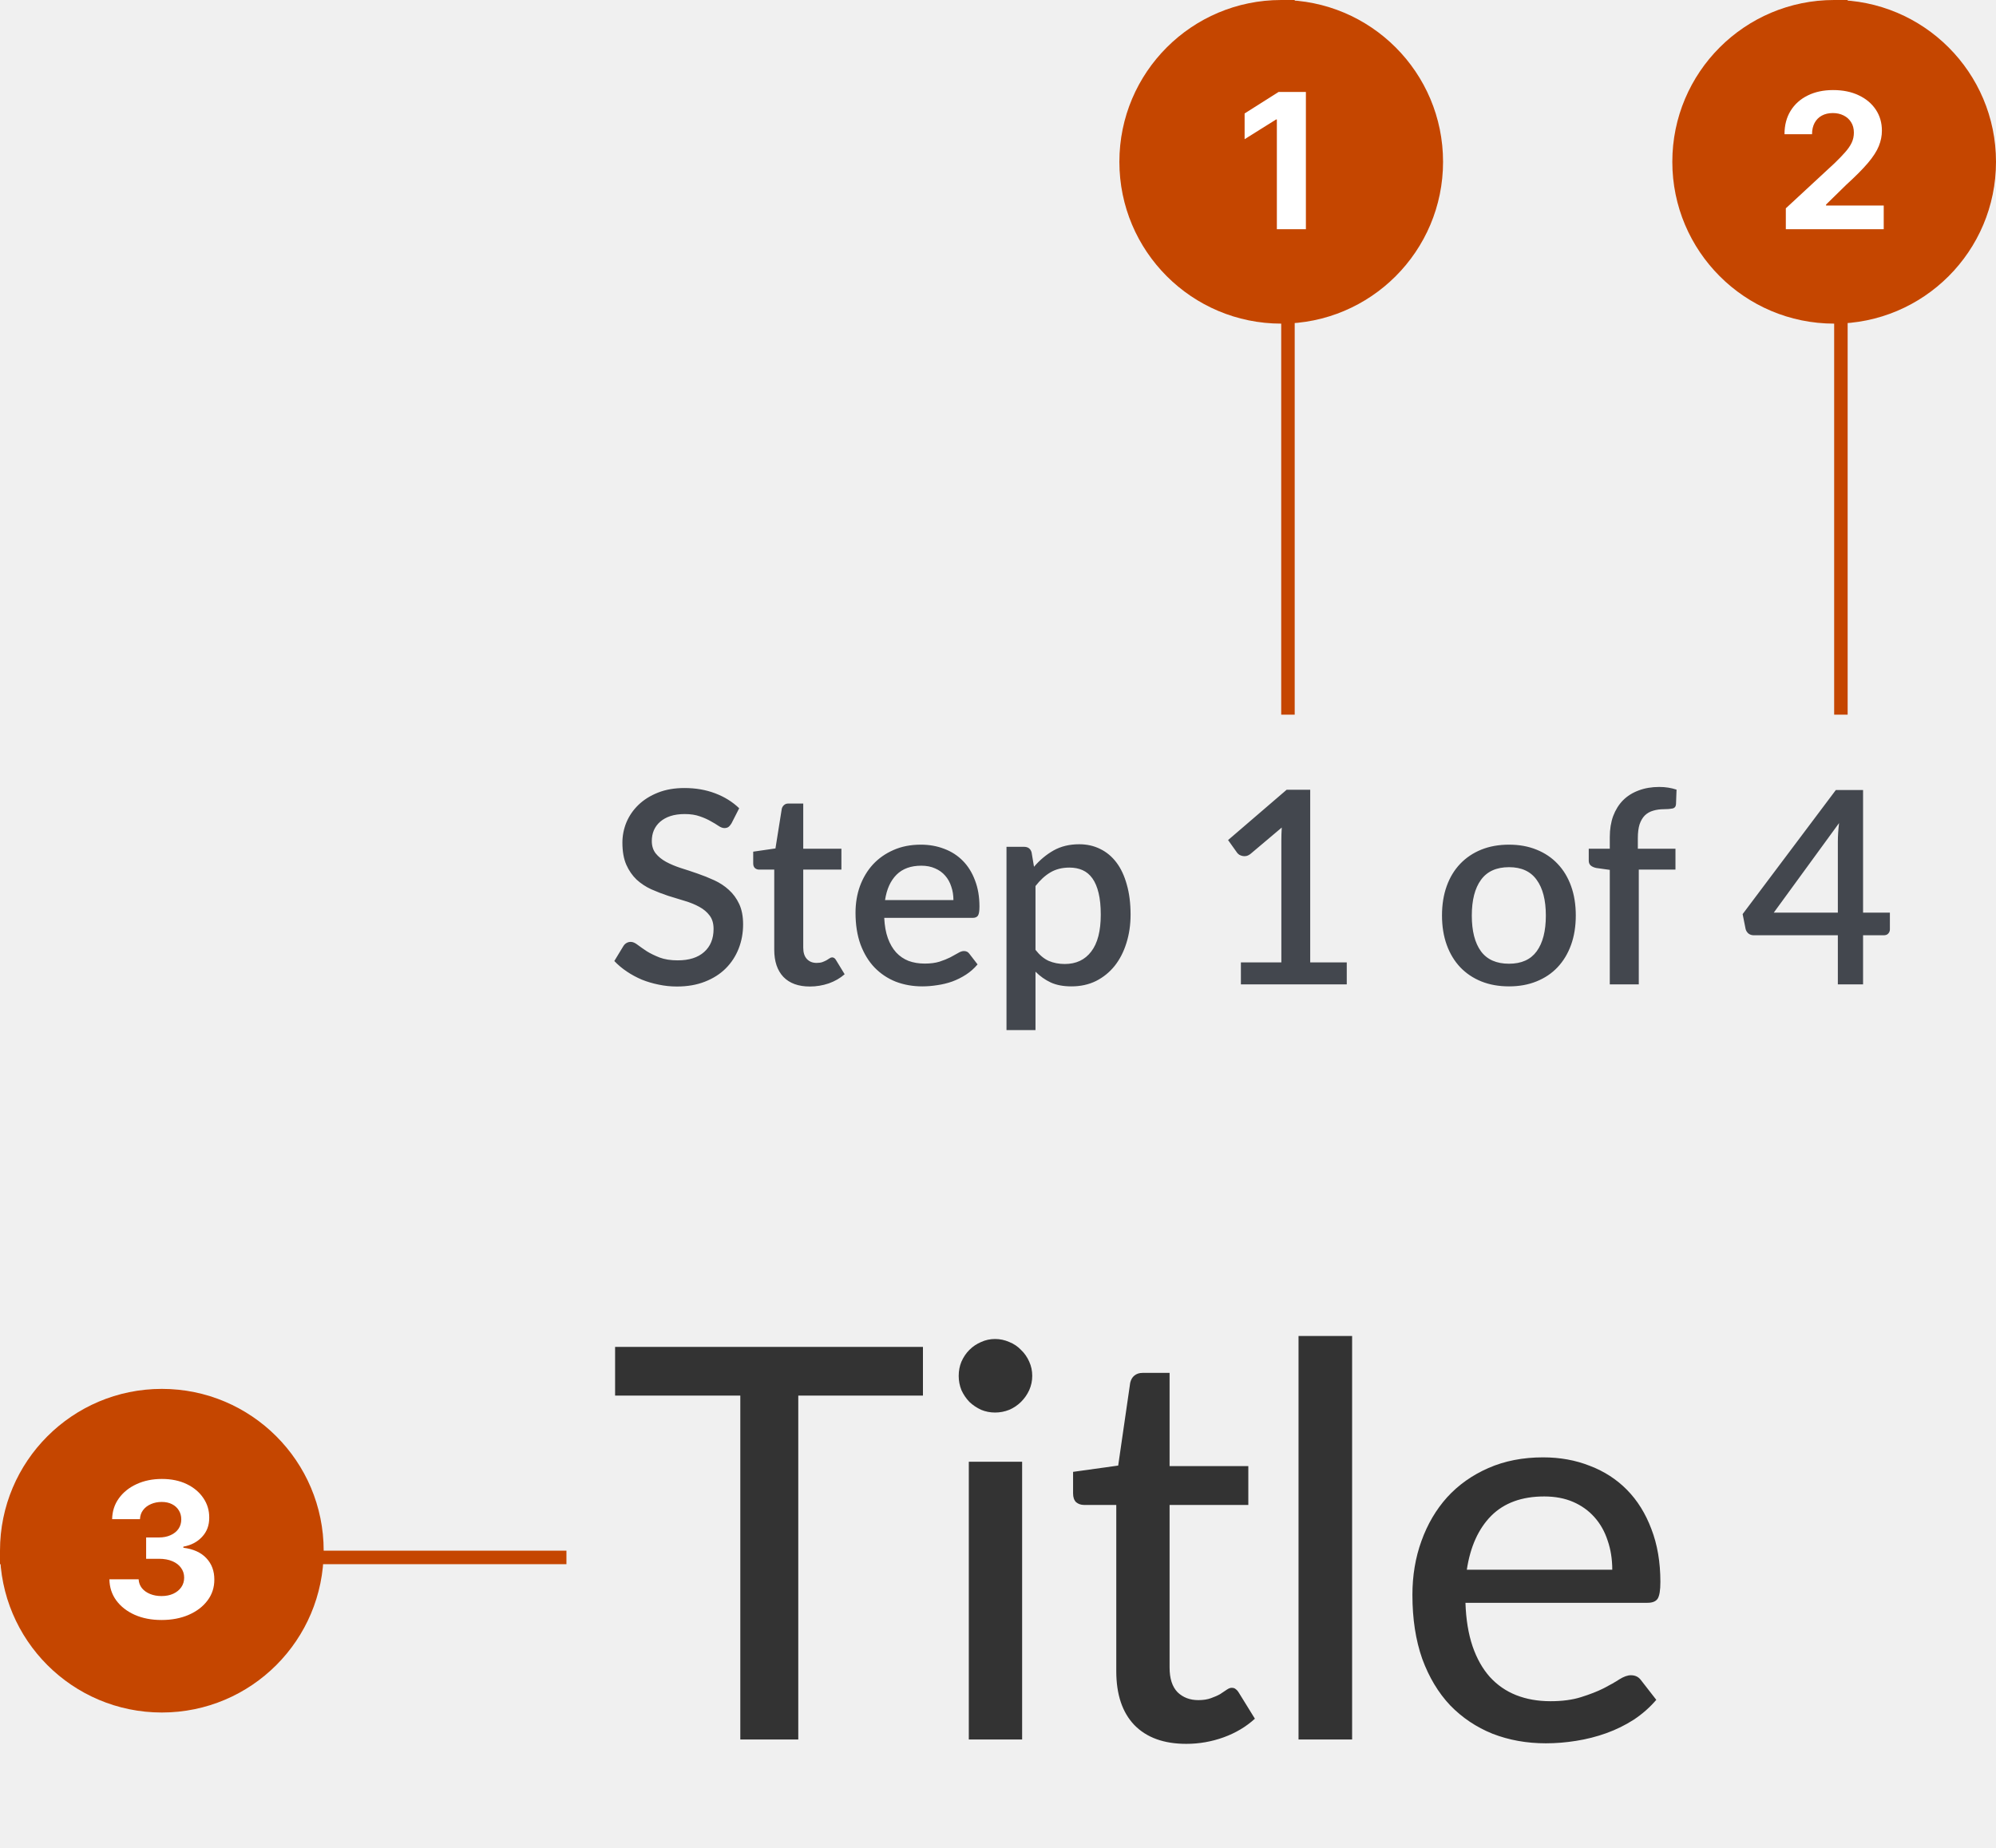
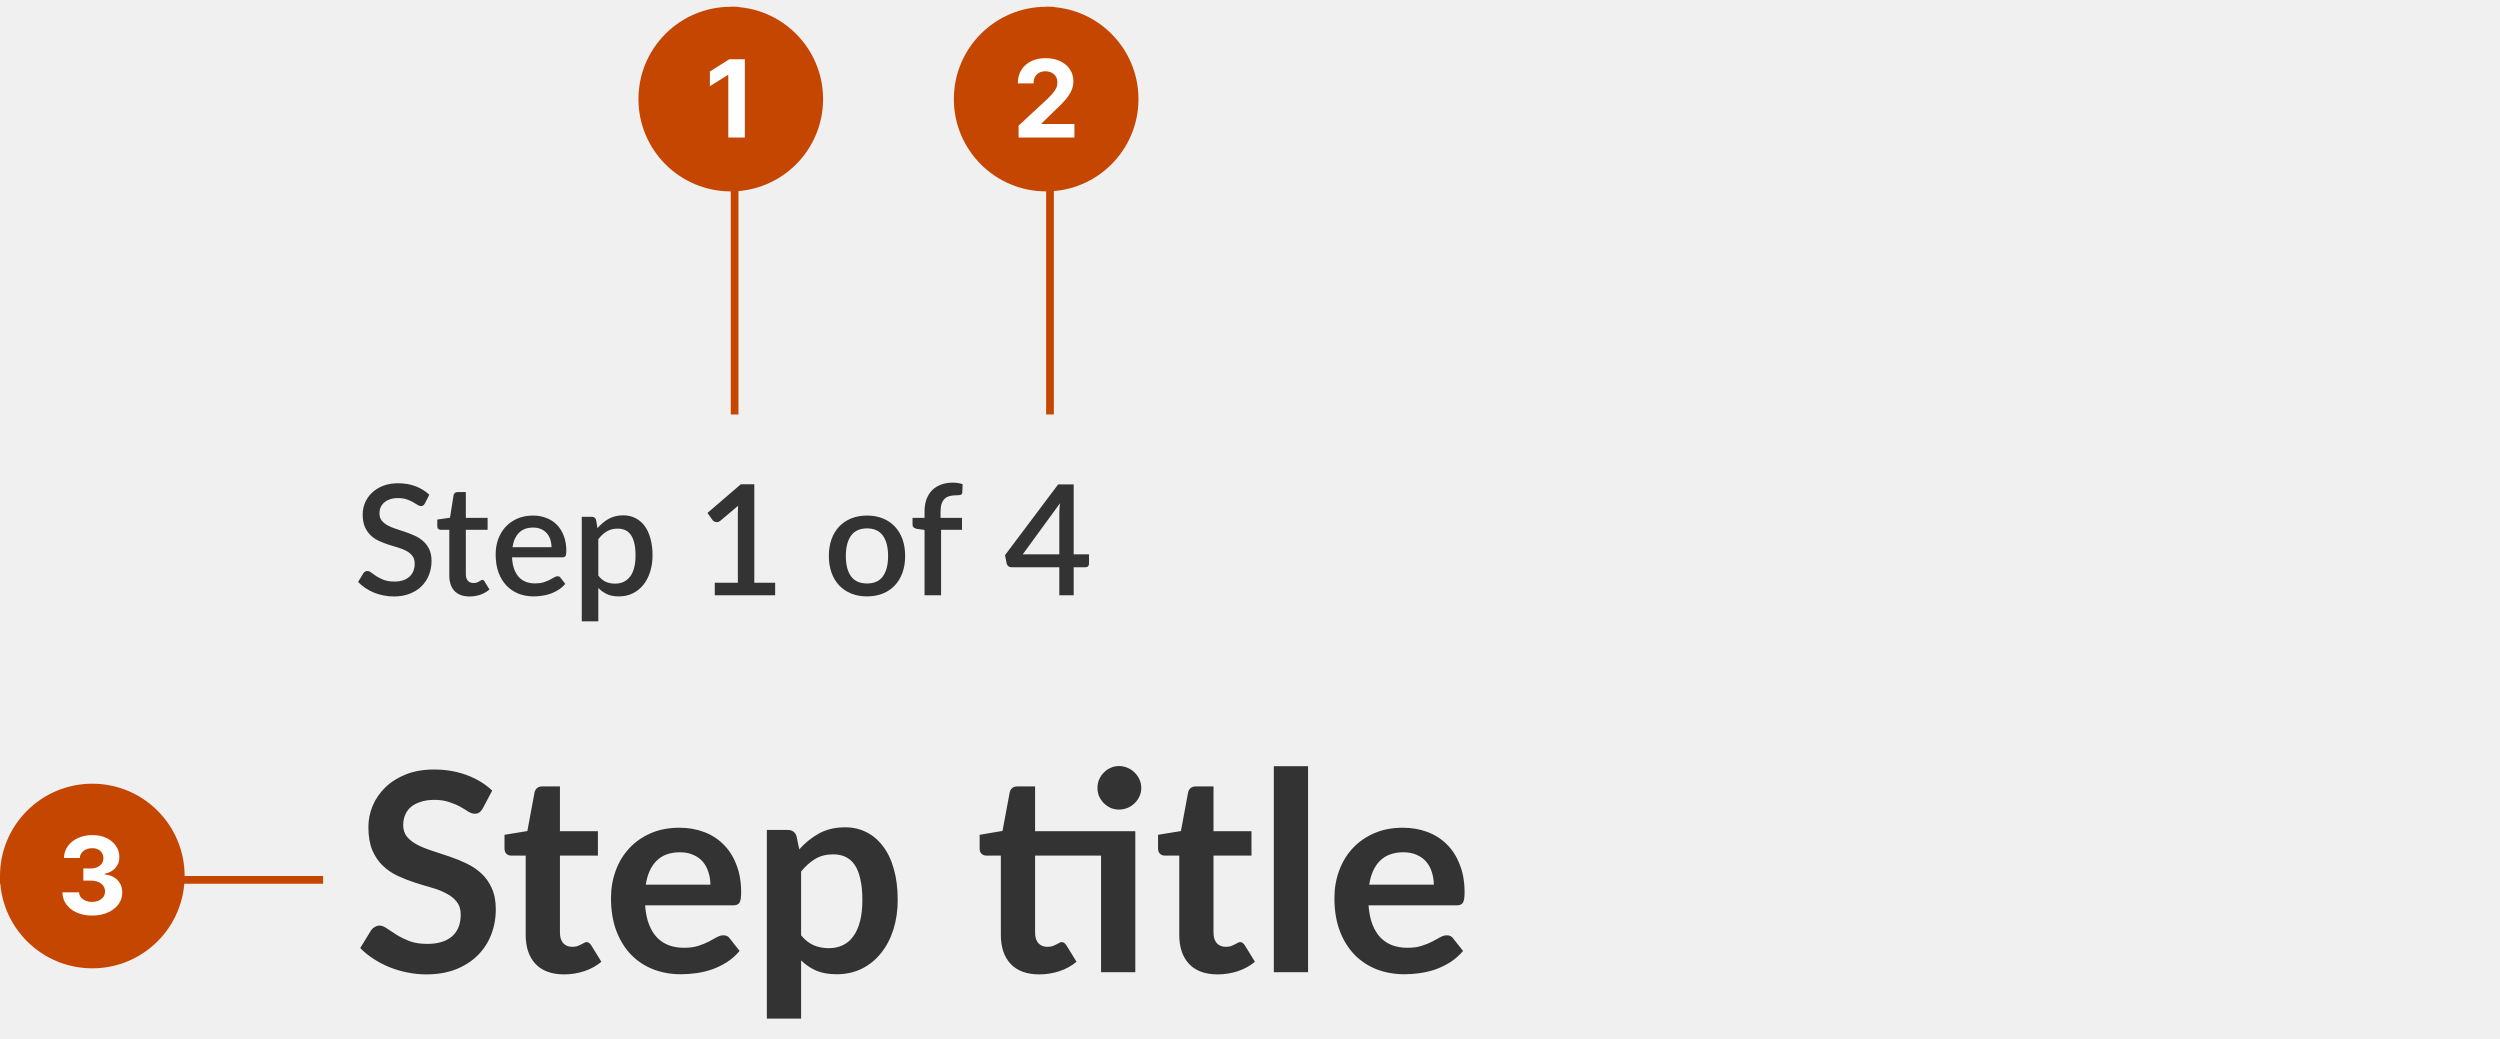
- <svg xmlns="http://www.w3.org/2000/svg" width="148" height="137" viewBox="0 0 148 137" fill="none">
-   <path d="M54.24 61.06C54.167 61.18 54.09 61.27 54.01 61.33C53.93 61.383 53.83 61.41 53.71 61.41C53.583 61.41 53.44 61.357 53.28 61.25C53.127 61.143 52.933 61.027 52.7 60.9C52.473 60.767 52.203 60.647 51.89 60.54C51.577 60.427 51.203 60.37 50.77 60.37C50.37 60.37 50.017 60.42 49.71 60.52C49.41 60.62 49.157 60.76 48.95 60.94C48.743 61.12 48.587 61.333 48.48 61.58C48.38 61.82 48.33 62.083 48.33 62.37C48.33 62.737 48.427 63.043 48.62 63.29C48.813 63.53 49.067 63.737 49.38 63.91C49.7 64.083 50.063 64.237 50.47 64.37C50.877 64.497 51.29 64.633 51.71 64.78C52.137 64.927 52.553 65.093 52.96 65.28C53.367 65.467 53.727 65.703 54.04 65.99C54.36 66.277 54.617 66.627 54.81 67.04C55.003 67.453 55.1 67.957 55.1 68.55C55.1 69.19 54.99 69.79 54.77 70.35C54.55 70.91 54.23 71.4 53.81 71.82C53.397 72.233 52.883 72.56 52.27 72.8C51.663 73.04 50.97 73.16 50.19 73.16C49.73 73.16 49.28 73.113 48.84 73.02C48.407 72.933 47.99 72.81 47.59 72.65C47.197 72.483 46.827 72.283 46.48 72.05C46.133 71.817 45.823 71.557 45.55 71.27L46.23 70.15C46.29 70.057 46.367 69.983 46.46 69.93C46.553 69.877 46.657 69.85 46.77 69.85C46.923 69.85 47.093 69.923 47.28 70.07C47.467 70.21 47.69 70.367 47.95 70.54C48.217 70.707 48.537 70.863 48.91 71.01C49.283 71.15 49.73 71.22 50.25 71.22C51.097 71.22 51.75 71.013 52.21 70.6C52.677 70.187 52.91 69.617 52.91 68.89C52.91 68.483 52.813 68.153 52.62 67.9C52.427 67.64 52.17 67.423 51.85 67.25C51.537 67.077 51.177 66.93 50.77 66.81C50.363 66.69 49.95 66.563 49.53 66.43C49.11 66.29 48.697 66.13 48.29 65.95C47.883 65.763 47.52 65.523 47.2 65.23C46.887 64.93 46.633 64.563 46.44 64.13C46.247 63.69 46.15 63.143 46.15 62.49C46.15 61.97 46.25 61.467 46.45 60.98C46.657 60.493 46.953 60.063 47.34 59.69C47.733 59.31 48.217 59.007 48.79 58.78C49.363 58.553 50.017 58.44 50.75 58.44C51.577 58.44 52.333 58.57 53.02 58.83C53.713 59.09 54.31 59.46 54.81 59.94L54.24 61.06ZM60.049 73.16C59.202 73.16 58.549 72.923 58.089 72.45C57.635 71.97 57.409 71.297 57.409 70.43V64.49H56.289C56.169 64.49 56.065 64.453 55.979 64.38C55.892 64.3 55.849 64.183 55.849 64.03V63.16L57.499 62.92L57.969 59.97C58.002 59.857 58.059 59.767 58.139 59.7C58.219 59.627 58.325 59.59 58.459 59.59H59.559V62.94H62.389V64.49H59.559V70.28C59.559 70.647 59.649 70.927 59.829 71.12C60.009 71.313 60.249 71.41 60.549 71.41C60.715 71.41 60.859 71.39 60.979 71.35C61.099 71.303 61.202 71.257 61.289 71.21C61.375 71.157 61.449 71.11 61.509 71.07C61.575 71.023 61.639 71 61.699 71C61.819 71 61.915 71.067 61.989 71.2L62.629 72.25C62.295 72.543 61.902 72.77 61.449 72.93C60.995 73.083 60.529 73.16 60.049 73.16ZM70.695 66.75C70.695 66.39 70.642 66.057 70.535 65.75C70.435 65.437 70.285 65.167 70.085 64.94C69.885 64.707 69.635 64.527 69.335 64.4C69.042 64.267 68.702 64.2 68.315 64.2C67.535 64.2 66.922 64.423 66.475 64.87C66.029 65.317 65.745 65.943 65.625 66.75H70.695ZM65.565 68.07C65.592 68.65 65.682 69.153 65.835 69.58C65.989 70 66.192 70.35 66.445 70.63C66.705 70.91 67.012 71.12 67.365 71.26C67.725 71.393 68.125 71.46 68.565 71.46C68.985 71.46 69.349 71.413 69.655 71.32C69.962 71.22 70.229 71.113 70.455 71C70.682 70.88 70.875 70.773 71.035 70.68C71.195 70.58 71.342 70.53 71.475 70.53C71.649 70.53 71.782 70.597 71.875 70.73L72.485 71.52C72.232 71.82 71.945 72.073 71.625 72.28C71.305 72.487 70.965 72.657 70.605 72.79C70.245 72.917 69.875 73.007 69.495 73.06C69.115 73.12 68.745 73.15 68.385 73.15C67.679 73.15 67.022 73.033 66.415 72.8C65.815 72.56 65.292 72.21 64.845 71.75C64.405 71.29 64.059 70.72 63.805 70.04C63.559 69.36 63.435 68.577 63.435 67.69C63.435 66.983 63.545 66.323 63.765 65.71C63.992 65.097 64.312 64.563 64.725 64.11C65.145 63.657 65.652 63.3 66.245 63.04C66.845 62.773 67.522 62.64 68.275 62.64C68.902 62.64 69.482 62.743 70.015 62.95C70.549 63.15 71.009 63.447 71.395 63.84C71.782 64.233 72.082 64.717 72.295 65.29C72.515 65.857 72.625 66.503 72.625 67.23C72.625 67.563 72.589 67.787 72.515 67.9C72.442 68.013 72.309 68.07 72.115 68.07H65.565ZM76.78 70.44C77.08 70.827 77.407 71.1 77.76 71.26C78.12 71.413 78.517 71.49 78.95 71.49C79.79 71.49 80.444 71.183 80.91 70.57C81.384 69.957 81.62 69.043 81.62 67.83C81.62 67.203 81.567 66.67 81.46 66.23C81.354 65.783 81.2 65.42 81 65.14C80.8 64.86 80.557 64.657 80.27 64.53C79.984 64.403 79.66 64.34 79.3 64.34C78.754 64.34 78.28 64.46 77.88 64.7C77.487 64.933 77.12 65.27 76.78 65.71V70.44ZM76.67 64.28C77.097 63.78 77.58 63.377 78.12 63.07C78.667 62.763 79.3 62.61 80.02 62.61C80.594 62.61 81.114 62.727 81.58 62.96C82.047 63.187 82.447 63.52 82.78 63.96C83.114 64.4 83.37 64.947 83.55 65.6C83.737 66.247 83.83 66.99 83.83 67.83C83.83 68.583 83.727 69.287 83.52 69.94C83.32 70.587 83.03 71.15 82.65 71.63C82.27 72.103 81.81 72.477 81.27 72.75C80.73 73.017 80.12 73.15 79.44 73.15C78.84 73.15 78.33 73.053 77.91 72.86C77.497 72.667 77.12 72.4 76.78 72.06V76.39H74.63V62.8H75.93C76.224 62.8 76.41 62.937 76.49 63.21L76.67 64.28ZM99.86 71.37V73H92.01V71.37H95.01V62.35C95.01 62.03 95.02 61.703 95.04 61.37L92.73 63.32C92.63 63.4 92.526 63.453 92.42 63.48C92.32 63.5 92.223 63.5 92.13 63.48C92.043 63.46 91.963 63.43 91.89 63.39C91.823 63.343 91.77 63.293 91.73 63.24L91.06 62.3L95.4 58.57H97.15V71.37H99.86ZM111.892 62.64C112.645 62.64 113.325 62.763 113.932 63.01C114.545 63.257 115.065 63.607 115.492 64.06C115.925 64.513 116.259 65.063 116.492 65.71C116.725 66.357 116.842 67.083 116.842 67.89C116.842 68.697 116.725 69.423 116.492 70.07C116.259 70.717 115.925 71.27 115.492 71.73C115.065 72.183 114.545 72.533 113.932 72.78C113.325 73.027 112.645 73.15 111.892 73.15C111.132 73.15 110.445 73.027 109.832 72.78C109.225 72.533 108.705 72.183 108.272 71.73C107.839 71.27 107.505 70.717 107.272 70.07C107.039 69.423 106.922 68.697 106.922 67.89C106.922 67.083 107.039 66.357 107.272 65.71C107.505 65.063 107.839 64.513 108.272 64.06C108.705 63.607 109.225 63.257 109.832 63.01C110.445 62.763 111.132 62.64 111.892 62.64ZM111.892 71.47C112.812 71.47 113.495 71.163 113.942 70.55C114.395 69.93 114.622 69.047 114.622 67.9C114.622 66.753 114.395 65.87 113.942 65.25C113.495 64.623 112.812 64.31 111.892 64.31C110.959 64.31 110.265 64.623 109.812 65.25C109.359 65.87 109.132 66.753 109.132 67.9C109.132 69.047 109.359 69.93 109.812 70.55C110.265 71.163 110.959 71.47 111.892 71.47ZM119.363 73V64.51L118.363 64.37C118.197 64.337 118.06 64.277 117.953 64.19C117.853 64.103 117.803 63.98 117.803 63.82V62.94H119.363V62.08C119.363 61.5 119.447 60.98 119.613 60.52C119.787 60.06 120.03 59.67 120.343 59.35C120.663 59.03 121.05 58.787 121.503 58.62C121.957 58.447 122.467 58.36 123.033 58.36C123.267 58.36 123.487 58.377 123.693 58.41C123.907 58.443 124.113 58.493 124.313 58.56L124.273 59.64C124.26 59.82 124.17 59.927 124.003 59.96C123.843 59.993 123.64 60.01 123.393 60.01C123.093 60.01 122.823 60.047 122.583 60.12C122.343 60.187 122.137 60.303 121.963 60.47C121.797 60.637 121.667 60.857 121.573 61.13C121.487 61.403 121.443 61.743 121.443 62.15V62.94H124.233V64.49H121.513V73H119.363ZM136.273 67.68V62.42C136.273 62 136.303 61.54 136.363 61.04L131.523 67.68H136.273ZM140.132 67.68V68.92C140.132 69.04 140.093 69.143 140.013 69.23C139.939 69.317 139.826 69.36 139.673 69.36H138.143V73H136.273V69.36H130.043C129.889 69.36 129.756 69.317 129.643 69.23C129.536 69.137 129.466 69.023 129.433 68.89L129.213 67.79L136.123 58.59H138.143V67.68H140.132Z" fill="#43474E" />
-   <path d="M68.435 103.497H59.191V129H54.893V103.497H45.608V99.888H68.435V103.497ZM75.789 108.403V129H71.836V108.403H75.789ZM76.539 102.037C76.539 102.402 76.465 102.753 76.316 103.091C76.168 103.416 75.965 103.706 75.708 103.963C75.465 104.206 75.174 104.402 74.836 104.551C74.498 104.686 74.147 104.754 73.782 104.754C73.417 104.754 73.073 104.686 72.748 104.551C72.424 104.402 72.133 104.206 71.876 103.963C71.633 103.706 71.437 103.416 71.288 103.091C71.153 102.753 71.086 102.402 71.086 102.037C71.086 101.659 71.153 101.307 71.288 100.983C71.437 100.645 71.633 100.354 71.876 100.111C72.133 99.854 72.424 99.658 72.748 99.523C73.073 99.375 73.417 99.3 73.782 99.3C74.147 99.3 74.498 99.375 74.836 99.523C75.174 99.658 75.465 99.854 75.708 100.111C75.965 100.354 76.168 100.645 76.316 100.983C76.465 101.307 76.539 101.659 76.539 102.037ZM87.96 129.324C86.297 129.324 85.013 128.858 84.108 127.926C83.216 126.993 82.77 125.662 82.77 123.932V111.606H80.377C80.148 111.606 79.952 111.538 79.79 111.403C79.641 111.254 79.567 111.038 79.567 110.754V109.153L82.912 108.687L83.803 102.544C83.858 102.314 83.959 102.138 84.108 102.017C84.27 101.882 84.472 101.814 84.716 101.814H86.723V108.727H92.561V111.606H86.723V123.668C86.723 124.479 86.919 125.087 87.311 125.493C87.716 125.885 88.23 126.081 88.852 126.081C89.216 126.081 89.527 126.033 89.784 125.939C90.054 125.844 90.284 125.743 90.473 125.635C90.662 125.513 90.825 125.405 90.96 125.31C91.095 125.216 91.217 125.168 91.325 125.168C91.46 125.168 91.561 125.202 91.629 125.27C91.71 125.324 91.791 125.418 91.872 125.554L93.048 127.459C92.399 128.054 91.629 128.513 90.737 128.838C89.845 129.162 88.919 129.324 87.96 129.324ZM100.257 99.077V129H96.284V99.077H100.257ZM119.547 116.411C119.547 115.627 119.432 114.904 119.202 114.241C118.986 113.579 118.662 113.005 118.229 112.518C117.797 112.032 117.27 111.653 116.648 111.383C116.026 111.113 115.31 110.977 114.499 110.977C112.837 110.977 111.526 111.457 110.566 112.417C109.62 113.376 109.019 114.708 108.762 116.411H119.547ZM122.811 126.06C122.325 126.628 121.764 127.121 121.128 127.54C120.493 127.946 119.817 128.277 119.101 128.534C118.385 128.791 117.641 128.98 116.871 129.101C116.114 129.223 115.364 129.284 114.621 129.284C113.202 129.284 111.884 129.047 110.668 128.574C109.465 128.088 108.417 127.385 107.525 126.466C106.647 125.533 105.958 124.385 105.457 123.02C104.971 121.641 104.728 120.06 104.728 118.276C104.728 116.843 104.951 115.512 105.397 114.282C105.843 113.038 106.478 111.957 107.302 111.038C108.14 110.119 109.161 109.396 110.364 108.869C111.566 108.342 112.918 108.078 114.418 108.078C115.675 108.078 116.831 108.288 117.885 108.707C118.952 109.112 119.871 109.707 120.642 110.491C121.412 111.275 122.014 112.241 122.446 113.39C122.892 114.539 123.115 115.85 123.115 117.323C123.115 117.931 123.048 118.343 122.912 118.559C122.777 118.762 122.527 118.864 122.162 118.864H108.661C108.701 120.093 108.877 121.168 109.188 122.087C109.499 122.992 109.924 123.749 110.465 124.358C111.019 124.966 111.674 125.418 112.431 125.716C113.188 126.013 114.033 126.162 114.965 126.162C115.844 126.162 116.601 126.06 117.236 125.858C117.885 125.655 118.439 125.439 118.898 125.209C119.371 124.966 119.763 124.743 120.074 124.54C120.399 124.337 120.682 124.236 120.926 124.236C121.25 124.236 121.5 124.358 121.676 124.601L122.811 126.06Z" fill="#333333" />
-   <g clip-path="url(#clip0_6976_17923)">
-     <rect y="115" width="42" height="1" fill="#C54600" />
-     <g clip-path="url(#clip1_6976_17923)">
-       <rect y="103" width="24" height="24" rx="12" fill="#C54600" />
-       <path d="M11.975 120.139C11.232 120.139 10.571 120.012 9.991 119.756C9.414 119.498 8.958 119.143 8.624 118.692C8.292 118.238 8.122 117.715 8.112 117.121H10.279C10.293 117.37 10.374 117.589 10.523 117.778C10.675 117.963 10.877 118.107 11.129 118.21C11.381 118.313 11.665 118.364 11.979 118.364C12.308 118.364 12.598 118.306 12.85 118.19C13.101 118.074 13.299 117.914 13.441 117.708C13.584 117.503 13.655 117.266 13.655 116.997C13.655 116.725 13.579 116.485 13.426 116.276C13.277 116.064 13.062 115.898 12.78 115.779C12.502 115.66 12.17 115.6 11.786 115.6H10.836V114.019H11.786C12.11 114.019 12.397 113.963 12.646 113.85C12.898 113.737 13.093 113.582 13.232 113.383C13.371 113.181 13.441 112.945 13.441 112.677C13.441 112.422 13.38 112.198 13.257 112.006C13.138 111.81 12.969 111.658 12.75 111.548C12.535 111.439 12.283 111.384 11.994 111.384C11.703 111.384 11.436 111.437 11.194 111.543C10.952 111.646 10.758 111.794 10.612 111.986C10.466 112.178 10.389 112.403 10.379 112.662H8.315C8.325 112.075 8.493 111.558 8.818 111.111C9.142 110.663 9.58 110.314 10.13 110.062C10.684 109.807 11.308 109.679 12.004 109.679C12.707 109.679 13.322 109.807 13.849 110.062C14.376 110.317 14.785 110.662 15.077 111.096C15.372 111.527 15.518 112.011 15.514 112.548C15.518 113.118 15.34 113.593 14.982 113.974C14.628 114.356 14.165 114.598 13.595 114.7V114.78C14.344 114.876 14.914 115.136 15.306 115.56C15.7 115.981 15.895 116.508 15.892 117.141C15.895 117.721 15.728 118.237 15.39 118.688C15.055 119.138 14.593 119.493 14.003 119.751C13.413 120.01 12.737 120.139 11.975 120.139Z" fill="white" />
+ <svg xmlns="http://www.w3.org/2000/svg" width="325" height="135" viewBox="0 0 325 135" fill="none">
+   <g clip-path="url(#clip0_29975_344)">
+     <path d="M55.24 65.442C55.167 65.562 55.09 65.652 55.01 65.712C54.93 65.766 54.83 65.792 54.71 65.792C54.583 65.792 54.44 65.739 54.28 65.632C54.127 65.526 53.933 65.409 53.7 65.282C53.473 65.149 53.203 65.029 52.89 64.922C52.577 64.809 52.203 64.752 51.77 64.752C51.37 64.752 51.017 64.802 50.71 64.902C50.41 65.002 50.157 65.142 49.95 65.322C49.743 65.502 49.587 65.716 49.48 65.962C49.38 66.202 49.33 66.466 49.33 66.752C49.33 67.119 49.427 67.426 49.62 67.672C49.813 67.912 50.067 68.119 50.38 68.292C50.7 68.466 51.063 68.619 51.47 68.752C51.877 68.879 52.29 69.016 52.71 69.162C53.137 69.309 53.553 69.476 53.96 69.662C54.367 69.849 54.727 70.086 55.04 70.372C55.36 70.659 55.617 71.009 55.81 71.422C56.003 71.836 56.1 72.339 56.1 72.932C56.1 73.572 55.99 74.172 55.77 74.732C55.55 75.292 55.23 75.782 54.81 76.202C54.397 76.616 53.883 76.942 53.27 77.182C52.663 77.422 51.97 77.542 51.19 77.542C50.73 77.542 50.28 77.496 49.84 77.402C49.407 77.316 48.99 77.192 48.59 77.032C48.197 76.866 47.827 76.666 47.48 76.432C47.133 76.199 46.823 75.939 46.55 75.652L47.23 74.532C47.29 74.439 47.367 74.366 47.46 74.312C47.553 74.259 47.657 74.232 47.77 74.232C47.923 74.232 48.093 74.306 48.28 74.452C48.467 74.592 48.69 74.749 48.95 74.922C49.217 75.089 49.537 75.246 49.91 75.392C50.283 75.532 50.73 75.602 51.25 75.602C52.097 75.602 52.75 75.396 53.21 74.982C53.677 74.569 53.91 73.999 53.91 73.272C53.91 72.866 53.813 72.536 53.62 72.282C53.427 72.022 53.17 71.806 52.85 71.632C52.537 71.459 52.177 71.312 51.77 71.192C51.363 71.072 50.95 70.946 50.53 70.812C50.11 70.672 49.697 70.512 49.29 70.332C48.883 70.146 48.52 69.906 48.2 69.612C47.887 69.312 47.633 68.946 47.44 68.512C47.247 68.072 47.15 67.526 47.15 66.872C47.15 66.352 47.25 65.849 47.45 65.362C47.657 64.876 47.953 64.446 48.34 64.072C48.733 63.692 49.217 63.389 49.79 63.162C50.363 62.936 51.017 62.822 51.75 62.822C52.577 62.822 53.333 62.952 54.02 63.212C54.713 63.472 55.31 63.842 55.81 64.322L55.24 65.442ZM61.049 77.542C60.202 77.542 59.549 77.306 59.089 76.832C58.635 76.352 58.409 75.679 58.409 74.812V68.872H57.289C57.169 68.872 57.065 68.836 56.979 68.762C56.892 68.682 56.849 68.566 56.849 68.412V67.542L58.499 67.302L58.969 64.352C59.002 64.239 59.059 64.149 59.139 64.082C59.219 64.009 59.325 63.972 59.459 63.972H60.559V67.322H63.389V68.872H60.559V74.662C60.559 75.029 60.649 75.309 60.829 75.502C61.009 75.696 61.249 75.792 61.549 75.792C61.715 75.792 61.859 75.772 61.979 75.732C62.099 75.686 62.202 75.639 62.289 75.592C62.375 75.539 62.449 75.492 62.509 75.452C62.575 75.406 62.639 75.382 62.699 75.382C62.819 75.382 62.915 75.449 62.989 75.582L63.629 76.632C63.295 76.926 62.902 77.152 62.449 77.312C61.995 77.466 61.529 77.542 61.049 77.542ZM71.695 71.132C71.695 70.772 71.642 70.439 71.535 70.132C71.435 69.819 71.285 69.549 71.085 69.322C70.885 69.089 70.635 68.909 70.335 68.782C70.042 68.649 69.702 68.582 69.315 68.582C68.535 68.582 67.922 68.806 67.475 69.252C67.029 69.699 66.745 70.326 66.625 71.132H71.695ZM66.565 72.452C66.592 73.032 66.682 73.536 66.835 73.962C66.989 74.382 67.192 74.732 67.445 75.012C67.705 75.292 68.012 75.502 68.365 75.642C68.725 75.776 69.125 75.842 69.565 75.842C69.985 75.842 70.349 75.796 70.655 75.702C70.962 75.602 71.229 75.496 71.455 75.382C71.682 75.262 71.875 75.156 72.035 75.062C72.195 74.962 72.342 74.912 72.475 74.912C72.649 74.912 72.782 74.979 72.875 75.112L73.485 75.902C73.232 76.202 72.945 76.456 72.625 76.662C72.305 76.869 71.965 77.039 71.605 77.172C71.245 77.299 70.875 77.389 70.495 77.442C70.115 77.502 69.745 77.532 69.385 77.532C68.679 77.532 68.022 77.416 67.415 77.182C66.815 76.942 66.292 76.592 65.845 76.132C65.405 75.672 65.059 75.102 64.805 74.422C64.559 73.742 64.435 72.959 64.435 72.072C64.435 71.366 64.545 70.706 64.765 70.092C64.992 69.479 65.312 68.946 65.725 68.492C66.145 68.039 66.652 67.682 67.245 67.422C67.845 67.156 68.522 67.022 69.275 67.022C69.902 67.022 70.482 67.126 71.015 67.332C71.549 67.532 72.009 67.829 72.395 68.222C72.782 68.616 73.082 69.099 73.295 69.672C73.515 70.239 73.625 70.886 73.625 71.612C73.625 71.946 73.589 72.169 73.515 72.282C73.442 72.396 73.309 72.452 73.115 72.452H66.565ZM77.78 74.822C78.08 75.209 78.407 75.482 78.76 75.642C79.12 75.796 79.517 75.872 79.95 75.872C80.79 75.872 81.444 75.566 81.91 74.952C82.384 74.339 82.62 73.426 82.62 72.212C82.62 71.586 82.567 71.052 82.46 70.612C82.354 70.166 82.2 69.802 82 69.522C81.8 69.242 81.557 69.039 81.27 68.912C80.984 68.786 80.66 68.722 80.3 68.722C79.754 68.722 79.28 68.842 78.88 69.082C78.487 69.316 78.12 69.652 77.78 70.092V74.822ZM77.67 68.662C78.097 68.162 78.58 67.759 79.12 67.452C79.667 67.146 80.3 66.992 81.02 66.992C81.594 66.992 82.114 67.109 82.58 67.342C83.047 67.569 83.447 67.902 83.78 68.342C84.114 68.782 84.37 69.329 84.55 69.982C84.737 70.629 84.83 71.372 84.83 72.212C84.83 72.966 84.727 73.669 84.52 74.322C84.32 74.969 84.03 75.532 83.65 76.012C83.27 76.486 82.81 76.859 82.27 77.132C81.73 77.399 81.12 77.532 80.44 77.532C79.84 77.532 79.33 77.436 78.91 77.242C78.497 77.049 78.12 76.782 77.78 76.442V80.772H75.63V67.182H76.93C77.224 67.182 77.41 67.319 77.49 67.592L77.67 68.662Z" fill="#333333" />
+     <path d="M100.77 75.752V77.382H92.92V75.752H95.92V66.732C95.92 66.412 95.93 66.086 95.95 65.752L93.64 67.702C93.54 67.782 93.437 67.836 93.33 67.862C93.23 67.882 93.133 67.882 93.04 67.862C92.953 67.842 92.873 67.812 92.8 67.772C92.733 67.726 92.68 67.676 92.64 67.622L91.97 66.682L96.31 62.952H98.06V75.752H100.77Z" fill="#333333" />
+     <path d="M112.72 67.022C113.473 67.022 114.153 67.146 114.76 67.392C115.373 67.639 115.893 67.989 116.32 68.442C116.753 68.896 117.087 69.446 117.32 70.092C117.553 70.739 117.67 71.466 117.67 72.272C117.67 73.079 117.553 73.806 117.32 74.452C117.087 75.099 116.753 75.652 116.32 76.112C115.893 76.566 115.373 76.916 114.76 77.162C114.153 77.409 113.473 77.532 112.72 77.532C111.96 77.532 111.273 77.409 110.66 77.162C110.053 76.916 109.533 76.566 109.1 76.112C108.667 75.652 108.333 75.099 108.1 74.452C107.867 73.806 107.75 73.079 107.75 72.272C107.75 71.466 107.867 70.739 108.1 70.092C108.333 69.446 108.667 68.896 109.1 68.442C109.533 67.989 110.053 67.639 110.66 67.392C111.273 67.146 111.96 67.022 112.72 67.022ZM112.72 75.852C113.64 75.852 114.323 75.546 114.77 74.932C115.223 74.312 115.45 73.429 115.45 72.282C115.45 71.136 115.223 70.252 114.77 69.632C114.323 69.006 113.64 68.692 112.72 68.692C111.787 68.692 111.093 69.006 110.64 69.632C110.187 70.252 109.96 71.136 109.96 72.282C109.96 73.429 110.187 74.312 110.64 74.932C111.093 75.546 111.787 75.852 112.72 75.852ZM120.191 77.382V68.892L119.191 68.752C119.025 68.719 118.888 68.659 118.781 68.572C118.681 68.486 118.631 68.362 118.631 68.202V67.322H120.191V66.462C120.191 65.882 120.275 65.362 120.441 64.902C120.615 64.442 120.858 64.052 121.171 63.732C121.491 63.412 121.878 63.169 122.331 63.002C122.785 62.829 123.295 62.742 123.861 62.742C124.095 62.742 124.315 62.759 124.521 62.792C124.735 62.826 124.941 62.876 125.141 62.942L125.101 64.022C125.088 64.202 124.998 64.309 124.831 64.342C124.671 64.376 124.468 64.392 124.221 64.392C123.921 64.392 123.651 64.429 123.411 64.502C123.171 64.569 122.965 64.686 122.791 64.852C122.625 65.019 122.495 65.239 122.401 65.512C122.315 65.786 122.271 66.126 122.271 66.532V67.322H125.061V68.872H122.341V77.382H120.191Z" fill="#333333" />
+     <path d="M137.71 72.062V66.802C137.71 66.382 137.74 65.922 137.8 65.422L132.96 72.062H137.71ZM141.57 72.062V73.302C141.57 73.422 141.53 73.526 141.45 73.612C141.377 73.699 141.263 73.742 141.11 73.742H139.58V77.382H137.71V73.742H131.48C131.327 73.742 131.193 73.699 131.08 73.612C130.973 73.519 130.903 73.406 130.87 73.272L130.65 72.172L137.56 62.972H139.58V72.062H141.57Z" fill="#333333" />
+   </g>
+   <path d="M62.777 105.064C62.633 105.316 62.477 105.503 62.309 105.623C62.152 105.731 61.954 105.785 61.714 105.785C61.462 105.785 61.185 105.695 60.885 105.515C60.597 105.322 60.248 105.112 59.84 104.884C59.431 104.656 58.951 104.451 58.398 104.271C57.858 104.079 57.215 103.983 56.47 103.983C55.797 103.983 55.209 104.067 54.704 104.235C54.199 104.391 53.773 104.614 53.424 104.902C53.088 105.19 52.836 105.539 52.668 105.947C52.499 106.344 52.415 106.782 52.415 107.263C52.415 107.875 52.584 108.386 52.92 108.794C53.268 109.203 53.725 109.551 54.289 109.84C54.854 110.128 55.497 110.386 56.218 110.614C56.938 110.843 57.677 111.089 58.434 111.353C59.191 111.606 59.93 111.906 60.651 112.254C61.371 112.591 62.014 113.023 62.579 113.552C63.144 114.068 63.594 114.705 63.93 115.462C64.279 116.219 64.453 117.138 64.453 118.219C64.453 119.396 64.249 120.502 63.84 121.535C63.444 122.556 62.855 123.451 62.074 124.22C61.305 124.977 60.362 125.577 59.245 126.022C58.128 126.454 56.848 126.671 55.407 126.671C54.578 126.671 53.761 126.587 52.956 126.418C52.151 126.262 51.376 126.034 50.631 125.734C49.898 125.433 49.208 125.073 48.559 124.652C47.91 124.232 47.334 123.763 46.829 123.247L48.253 120.922C48.373 120.754 48.529 120.616 48.721 120.508C48.913 120.388 49.117 120.327 49.334 120.327C49.634 120.327 49.959 120.454 50.307 120.706C50.655 120.946 51.07 121.216 51.55 121.517C52.031 121.817 52.59 122.093 53.226 122.346C53.875 122.586 54.65 122.706 55.551 122.706C56.932 122.706 58.002 122.382 58.758 121.733C59.515 121.072 59.894 120.129 59.894 118.904C59.894 118.219 59.72 117.66 59.371 117.228C59.035 116.795 58.584 116.435 58.02 116.147C57.455 115.846 56.812 115.594 56.092 115.39C55.371 115.186 54.638 114.963 53.893 114.723C53.148 114.483 52.415 114.194 51.694 113.858C50.974 113.522 50.331 113.083 49.766 112.543C49.202 112.002 48.745 111.329 48.397 110.524C48.06 109.707 47.892 108.704 47.892 107.515C47.892 106.566 48.078 105.641 48.451 104.74C48.835 103.839 49.388 103.04 50.109 102.343C50.83 101.646 51.718 101.088 52.776 100.667C53.833 100.247 55.046 100.036 56.416 100.036C57.954 100.036 59.371 100.277 60.669 100.757C61.966 101.238 63.071 101.91 63.984 102.775L62.777 105.064ZM73.332 126.671C71.722 126.671 70.485 126.22 69.62 125.319C68.767 124.406 68.341 123.151 68.341 121.553V111.227H66.448C66.208 111.227 66.004 111.149 65.836 110.993C65.668 110.837 65.584 110.602 65.584 110.29V108.524L68.557 108.037L69.494 102.992C69.554 102.751 69.668 102.565 69.836 102.433C70.004 102.301 70.221 102.235 70.485 102.235H72.792V108.055H77.729V111.227H72.792V121.246C72.792 121.823 72.93 122.274 73.206 122.598C73.495 122.922 73.885 123.085 74.377 123.085C74.654 123.085 74.882 123.055 75.062 122.994C75.254 122.922 75.417 122.85 75.549 122.778C75.693 122.706 75.819 122.64 75.927 122.58C76.035 122.508 76.144 122.472 76.252 122.472C76.384 122.472 76.492 122.508 76.576 122.58C76.66 122.64 76.75 122.736 76.846 122.868L78.18 125.031C77.531 125.571 76.786 125.98 75.945 126.256C75.104 126.532 74.233 126.671 73.332 126.671ZM92.35 115.011C92.35 114.435 92.266 113.894 92.098 113.39C91.941 112.873 91.701 112.422 91.377 112.038C91.052 111.654 90.638 111.353 90.133 111.137C89.641 110.909 89.064 110.795 88.403 110.795C87.118 110.795 86.103 111.161 85.358 111.894C84.625 112.627 84.156 113.666 83.952 115.011H92.35ZM83.862 117.696C83.934 118.646 84.103 119.468 84.367 120.165C84.631 120.85 84.98 121.421 85.412 121.877C85.844 122.322 86.355 122.658 86.944 122.886C87.544 123.103 88.205 123.211 88.926 123.211C89.647 123.211 90.266 123.127 90.782 122.958C91.311 122.79 91.767 122.604 92.152 122.4C92.548 122.196 92.891 122.009 93.179 121.841C93.479 121.673 93.767 121.589 94.044 121.589C94.416 121.589 94.692 121.727 94.873 122.003L96.152 123.625C95.66 124.202 95.107 124.688 94.494 125.085C93.882 125.469 93.239 125.782 92.566 126.022C91.905 126.25 91.227 126.412 90.53 126.508C89.845 126.605 89.178 126.653 88.529 126.653C87.244 126.653 86.049 126.442 84.943 126.022C83.838 125.589 82.877 124.959 82.06 124.13C81.243 123.289 80.6 122.256 80.132 121.03C79.663 119.793 79.429 118.363 79.429 116.741C79.429 115.48 79.633 114.297 80.042 113.191C80.45 112.074 81.033 111.107 81.79 110.29C82.559 109.461 83.49 108.806 84.583 108.326C85.688 107.845 86.932 107.605 88.313 107.605C89.479 107.605 90.554 107.791 91.539 108.164C92.524 108.536 93.371 109.083 94.08 109.803C94.789 110.512 95.341 111.389 95.738 112.434C96.146 113.468 96.35 114.651 96.35 115.984C96.35 116.657 96.278 117.114 96.134 117.354C95.99 117.582 95.714 117.696 95.305 117.696H83.862ZM104.142 121.589C104.646 122.202 105.193 122.634 105.782 122.886C106.382 123.139 107.031 123.265 107.728 123.265C108.401 123.265 109.007 123.139 109.548 122.886C110.089 122.634 110.545 122.25 110.917 121.733C111.302 121.216 111.596 120.568 111.8 119.787C112.005 118.994 112.107 118.063 112.107 116.994C112.107 115.912 112.017 114.999 111.836 114.255C111.668 113.498 111.422 112.885 111.098 112.416C110.773 111.948 110.377 111.606 109.908 111.389C109.452 111.173 108.929 111.065 108.341 111.065C107.415 111.065 106.629 111.263 105.98 111.66C105.331 112.044 104.718 112.591 104.142 113.299V121.589ZM103.907 110.416C104.664 109.563 105.523 108.872 106.484 108.344C107.445 107.815 108.575 107.551 109.872 107.551C110.881 107.551 111.8 107.761 112.629 108.182C113.47 108.602 114.191 109.215 114.792 110.02C115.405 110.813 115.873 111.798 116.197 112.975C116.534 114.14 116.702 115.48 116.702 116.994C116.702 118.375 116.516 119.655 116.143 120.832C115.771 122.009 115.236 123.031 114.54 123.895C113.855 124.76 113.02 125.439 112.035 125.932C111.062 126.412 109.968 126.653 108.755 126.653C107.722 126.653 106.839 126.496 106.106 126.184C105.373 125.86 104.718 125.415 104.142 124.851V132.419H99.691V107.893H102.412C102.988 107.893 103.367 108.164 103.547 108.704L103.907 110.416ZM147.59 126.382H143.139V111.227H134.561V121.246C134.561 121.823 134.699 122.274 134.976 122.598C135.264 122.922 135.654 123.085 136.147 123.085C136.423 123.085 136.652 123.055 136.832 122.994C137.024 122.922 137.186 122.85 137.318 122.778C137.462 122.706 137.589 122.64 137.697 122.58C137.805 122.508 137.913 122.472 138.021 122.472C138.153 122.472 138.261 122.508 138.345 122.58C138.43 122.64 138.52 122.736 138.616 122.868L139.949 125.031C139.301 125.571 138.556 125.98 137.715 126.256C136.874 126.532 136.003 126.671 135.102 126.671C133.492 126.671 132.255 126.22 131.39 125.319C130.537 124.406 130.11 123.151 130.11 121.553V111.227H128.218C127.978 111.227 127.773 111.149 127.605 110.993C127.437 110.837 127.353 110.602 127.353 110.29V108.524L130.326 108.019L131.263 102.992C131.324 102.751 131.438 102.565 131.606 102.433C131.774 102.301 131.99 102.235 132.255 102.235H134.561V108.055H147.59V126.382ZM148.365 102.433C148.365 102.818 148.287 103.184 148.131 103.532C147.974 103.869 147.764 104.163 147.5 104.415C147.248 104.668 146.941 104.872 146.581 105.028C146.232 105.172 145.86 105.244 145.464 105.244C145.079 105.244 144.719 105.172 144.382 105.028C144.046 104.872 143.752 104.668 143.499 104.415C143.247 104.163 143.043 103.869 142.887 103.532C142.742 103.184 142.67 102.818 142.67 102.433C142.67 102.037 142.742 101.67 142.887 101.334C143.043 100.985 143.247 100.685 143.499 100.433C143.752 100.169 144.046 99.964 144.382 99.82C144.719 99.664 145.079 99.586 145.464 99.586C145.86 99.586 146.232 99.664 146.581 99.82C146.941 99.964 147.248 100.169 147.5 100.433C147.764 100.685 147.974 100.985 148.131 101.334C148.287 101.67 148.365 102.037 148.365 102.433ZM158.296 126.671C156.686 126.671 155.449 126.22 154.584 125.319C153.731 124.406 153.304 123.151 153.304 121.553V111.227H151.412C151.172 111.227 150.968 111.149 150.8 110.993C150.631 110.837 150.547 110.602 150.547 110.29V108.524L153.521 108.037L154.458 102.992C154.518 102.751 154.632 102.565 154.8 102.433C154.968 102.301 155.185 102.235 155.449 102.235H157.756V108.055H162.693V111.227H157.756V121.246C157.756 121.823 157.894 122.274 158.17 122.598C158.458 122.922 158.849 123.085 159.341 123.085C159.618 123.085 159.846 123.055 160.026 122.994C160.218 122.922 160.381 122.85 160.513 122.778C160.657 122.706 160.783 122.64 160.891 122.58C160.999 122.508 161.107 122.472 161.215 122.472C161.348 122.472 161.456 122.508 161.54 122.58C161.624 122.64 161.714 122.736 161.81 122.868L163.144 125.031C162.495 125.571 161.75 125.98 160.909 126.256C160.068 126.532 159.197 126.671 158.296 126.671ZM170.048 99.604V126.382H165.597V99.604H170.048ZM186.394 115.011C186.394 114.435 186.31 113.894 186.142 113.39C185.986 112.873 185.746 112.422 185.421 112.038C185.097 111.654 184.682 111.353 184.178 111.137C183.685 110.909 183.109 110.795 182.448 110.795C181.162 110.795 180.147 111.161 179.402 111.894C178.67 112.627 178.201 113.666 177.997 115.011H186.394ZM177.907 117.696C177.979 118.646 178.147 119.468 178.411 120.165C178.676 120.85 179.024 121.421 179.456 121.877C179.889 122.322 180.4 122.658 180.988 122.886C181.589 123.103 182.25 123.211 182.97 123.211C183.691 123.211 184.31 123.127 184.827 122.958C185.355 122.79 185.812 122.604 186.196 122.4C186.593 122.196 186.935 122.009 187.223 121.841C187.524 121.673 187.812 121.589 188.088 121.589C188.461 121.589 188.737 121.727 188.917 122.003L190.197 123.625C189.704 124.202 189.151 124.688 188.539 125.085C187.926 125.469 187.283 125.782 186.611 126.022C185.95 126.25 185.271 126.412 184.574 126.508C183.889 126.605 183.223 126.653 182.574 126.653C181.289 126.653 180.093 126.442 178.988 126.022C177.883 125.589 176.922 124.959 176.105 124.13C175.288 123.289 174.645 122.256 174.176 121.03C173.708 119.793 173.474 118.363 173.474 116.741C173.474 115.48 173.678 114.297 174.086 113.191C174.495 112.074 175.077 111.107 175.834 110.29C176.603 109.461 177.534 108.806 178.628 108.326C179.733 107.845 180.976 107.605 182.358 107.605C183.523 107.605 184.598 107.791 185.583 108.164C186.569 108.536 187.416 109.083 188.124 109.803C188.833 110.512 189.386 111.389 189.782 112.434C190.191 113.468 190.395 114.651 190.395 115.984C190.395 116.657 190.323 117.114 190.179 117.354C190.034 117.582 189.758 117.696 189.35 117.696H177.907Z" fill="#333333" />
+   <g clip-path="url(#clip1_29975_344)">
+     <rect y="113.882" width="42" height="1" fill="#C54600" />
+     <g clip-path="url(#clip2_29975_344)">
+       <rect y="101.882" width="24" height="24" rx="12" fill="#C54600" />
+       <path d="M11.975 119.022C11.232 119.022 10.571 118.894 9.991 118.639C9.414 118.38 8.958 118.026 8.624 117.575C8.292 117.121 8.122 116.597 8.112 116.004H10.279C10.293 116.252 10.374 116.471 10.523 116.66C10.675 116.846 10.877 116.99 11.129 117.093C11.381 117.195 11.665 117.247 11.979 117.247C12.308 117.247 12.598 117.189 12.85 117.073C13.101 116.957 13.299 116.796 13.441 116.59C13.584 116.385 13.655 116.148 13.655 115.879C13.655 115.608 13.579 115.367 13.426 115.159C13.277 114.946 13.062 114.781 12.78 114.661C12.502 114.542 12.17 114.482 11.786 114.482H10.836V112.902H11.786C12.11 112.902 12.397 112.845 12.646 112.732C12.898 112.62 13.093 112.464 13.232 112.265C13.371 112.063 13.441 111.828 13.441 111.559C13.441 111.304 13.38 111.08 13.257 110.888C13.138 110.692 12.969 110.54 12.75 110.431C12.535 110.321 12.283 110.267 11.994 110.267C11.703 110.267 11.436 110.32 11.194 110.426C10.952 110.528 10.758 110.676 10.612 110.868C10.466 111.06 10.389 111.286 10.379 111.544H8.315C8.325 110.958 8.493 110.441 8.818 109.993C9.142 109.546 9.58 109.196 10.13 108.944C10.684 108.689 11.308 108.561 12.004 108.561C12.707 108.561 13.322 108.689 13.849 108.944C14.376 109.199 14.785 109.544 15.077 109.978C15.372 110.409 15.518 110.893 15.514 111.43C15.518 112 15.34 112.476 14.982 112.857C14.628 113.238 14.165 113.48 13.595 113.583V113.662C14.344 113.758 14.914 114.018 15.306 114.443C15.7 114.864 15.895 115.391 15.892 116.024C15.895 116.604 15.728 117.119 15.39 117.57C15.055 118.021 14.593 118.375 14.003 118.634C13.413 118.892 12.737 119.022 11.975 119.022Z" fill="white" />
    </g>
  </g>
-   <g clip-path="url(#clip2_6976_17923)">
-     <rect x="136" width="1" height="53" fill="#C54600" />
-     <g clip-path="url(#clip3_6976_17923)">
-       <rect x="124" width="24" height="24" rx="12" fill="#C54600" />
-       <path d="M132.416 17V15.449L136.04 12.093C136.349 11.795 136.607 11.526 136.816 11.288C137.028 11.049 137.189 10.815 137.298 10.587C137.408 10.355 137.462 10.104 137.462 9.836C137.462 9.538 137.394 9.281 137.258 9.065C137.123 8.847 136.937 8.679 136.702 8.563C136.466 8.444 136.199 8.384 135.901 8.384C135.59 8.384 135.318 8.447 135.086 8.573C134.854 8.699 134.675 8.88 134.549 9.115C134.423 9.35 134.36 9.63 134.36 9.955H132.317C132.317 9.289 132.467 8.711 132.769 8.22C133.071 7.73 133.493 7.35 134.037 7.082C134.58 6.813 135.207 6.679 135.916 6.679C136.645 6.679 137.28 6.808 137.82 7.067C138.364 7.322 138.786 7.677 139.088 8.131C139.39 8.585 139.54 9.105 139.54 9.692C139.54 10.076 139.464 10.456 139.312 10.83C139.163 11.205 138.896 11.621 138.511 12.078C138.127 12.532 137.585 13.077 136.886 13.714L135.399 15.171V15.24H139.675V17H132.416Z" fill="white" />
+   <g clip-path="url(#clip3_29975_344)">
+     <rect x="136" y="0.882" width="1" height="53" fill="#C54600" />
+     <g clip-path="url(#clip4_29975_344)">
+       <rect x="124" y="0.882" width="24" height="24" rx="12" fill="#C54600" />
+       <path d="M132.416 17.882V16.331L136.04 12.975C136.349 12.677 136.607 12.409 136.816 12.17C137.028 11.931 137.189 11.698 137.298 11.469C137.408 11.237 137.462 10.987 137.462 10.718C137.462 10.42 137.394 10.163 137.258 9.948C137.123 9.729 136.937 9.562 136.702 9.446C136.466 9.326 136.199 9.267 135.901 9.267C135.59 9.267 135.318 9.33 135.086 9.455C134.854 9.581 134.675 9.762 134.549 9.997C134.423 10.233 134.36 10.513 134.36 10.838H132.317C132.317 10.171 132.467 9.593 132.769 9.102C133.071 8.612 133.493 8.232 134.037 7.964C134.58 7.696 135.207 7.561 135.916 7.561C136.645 7.561 137.28 7.691 137.82 7.949C138.364 8.204 138.786 8.559 139.088 9.013C139.39 9.467 139.54 9.987 139.54 10.574C139.54 10.959 139.464 11.338 139.312 11.713C139.163 12.087 138.896 12.503 138.511 12.96C138.127 13.415 137.585 13.96 136.886 14.596L135.399 16.053V16.122H139.675V17.882H132.416Z" fill="white" />
    </g>
  </g>
-   <g clip-path="url(#clip4_6976_17923)">
-     <rect x="95" width="1" height="53" fill="#C54600" />
-     <g clip-path="url(#clip5_6976_17923)">
-       <rect x="83" width="24" height="24" rx="12" fill="#C54600" />
-       <path d="M96.83 6.818V17H94.677V8.862H94.618L92.286 10.323V8.414L94.807 6.818H96.83Z" fill="white" />
+   <g clip-path="url(#clip5_29975_344)">
+     <rect x="95" y="0.882" width="1" height="53" fill="#C54600" />
+     <g clip-path="url(#clip6_29975_344)">
+       <rect x="83" y="0.882" width="24" height="24" rx="12" fill="#C54600" />
+       <path d="M96.83 7.701V17.882H94.677V9.744H94.618L92.286 11.206V9.296L94.807 7.701H96.83Z" fill="white" />
    </g>
  </g>
  <defs>
-     <clipPath id="clip0_6976_17923">
-       <rect width="42" height="24" fill="white" transform="translate(0 103)" />
+     <clipPath id="clip0_29975_344">
+       <rect width="96.5" height="24" fill="white" transform="translate(46 57.3823)" />
    </clipPath>
-     <clipPath id="clip1_6976_17923">
-       <rect y="103" width="24" height="24" rx="12" fill="white" />
+     <clipPath id="clip1_29975_344">
+       <rect width="42" height="24" fill="white" transform="translate(0 101.882)" />
    </clipPath>
-     <clipPath id="clip2_6976_17923">
-       <rect width="24" height="53" fill="white" transform="translate(124)" />
+     <clipPath id="clip2_29975_344">
+       <rect y="101.882" width="24" height="24" rx="12" fill="white" />
    </clipPath>
-     <clipPath id="clip3_6976_17923">
-       <rect x="124" width="24" height="24" rx="12" fill="white" />
+     <clipPath id="clip3_29975_344">
+       <rect width="24" height="53" fill="white" transform="translate(124 0.882324)" />
    </clipPath>
-     <clipPath id="clip4_6976_17923">
-       <rect width="24" height="53" fill="white" transform="translate(83)" />
+     <clipPath id="clip4_29975_344">
+       <rect x="124" y="0.882" width="24" height="24" rx="12" fill="white" />
    </clipPath>
-     <clipPath id="clip5_6976_17923">
-       <rect x="83" width="24" height="24" rx="12" fill="white" />
+     <clipPath id="clip5_29975_344">
+       <rect width="24" height="53" fill="white" transform="translate(83 0.882324)" />
+     </clipPath>
+     <clipPath id="clip6_29975_344">
+       <rect x="83" y="0.882" width="24" height="24" rx="12" fill="white" />
    </clipPath>
  </defs>
</svg>
